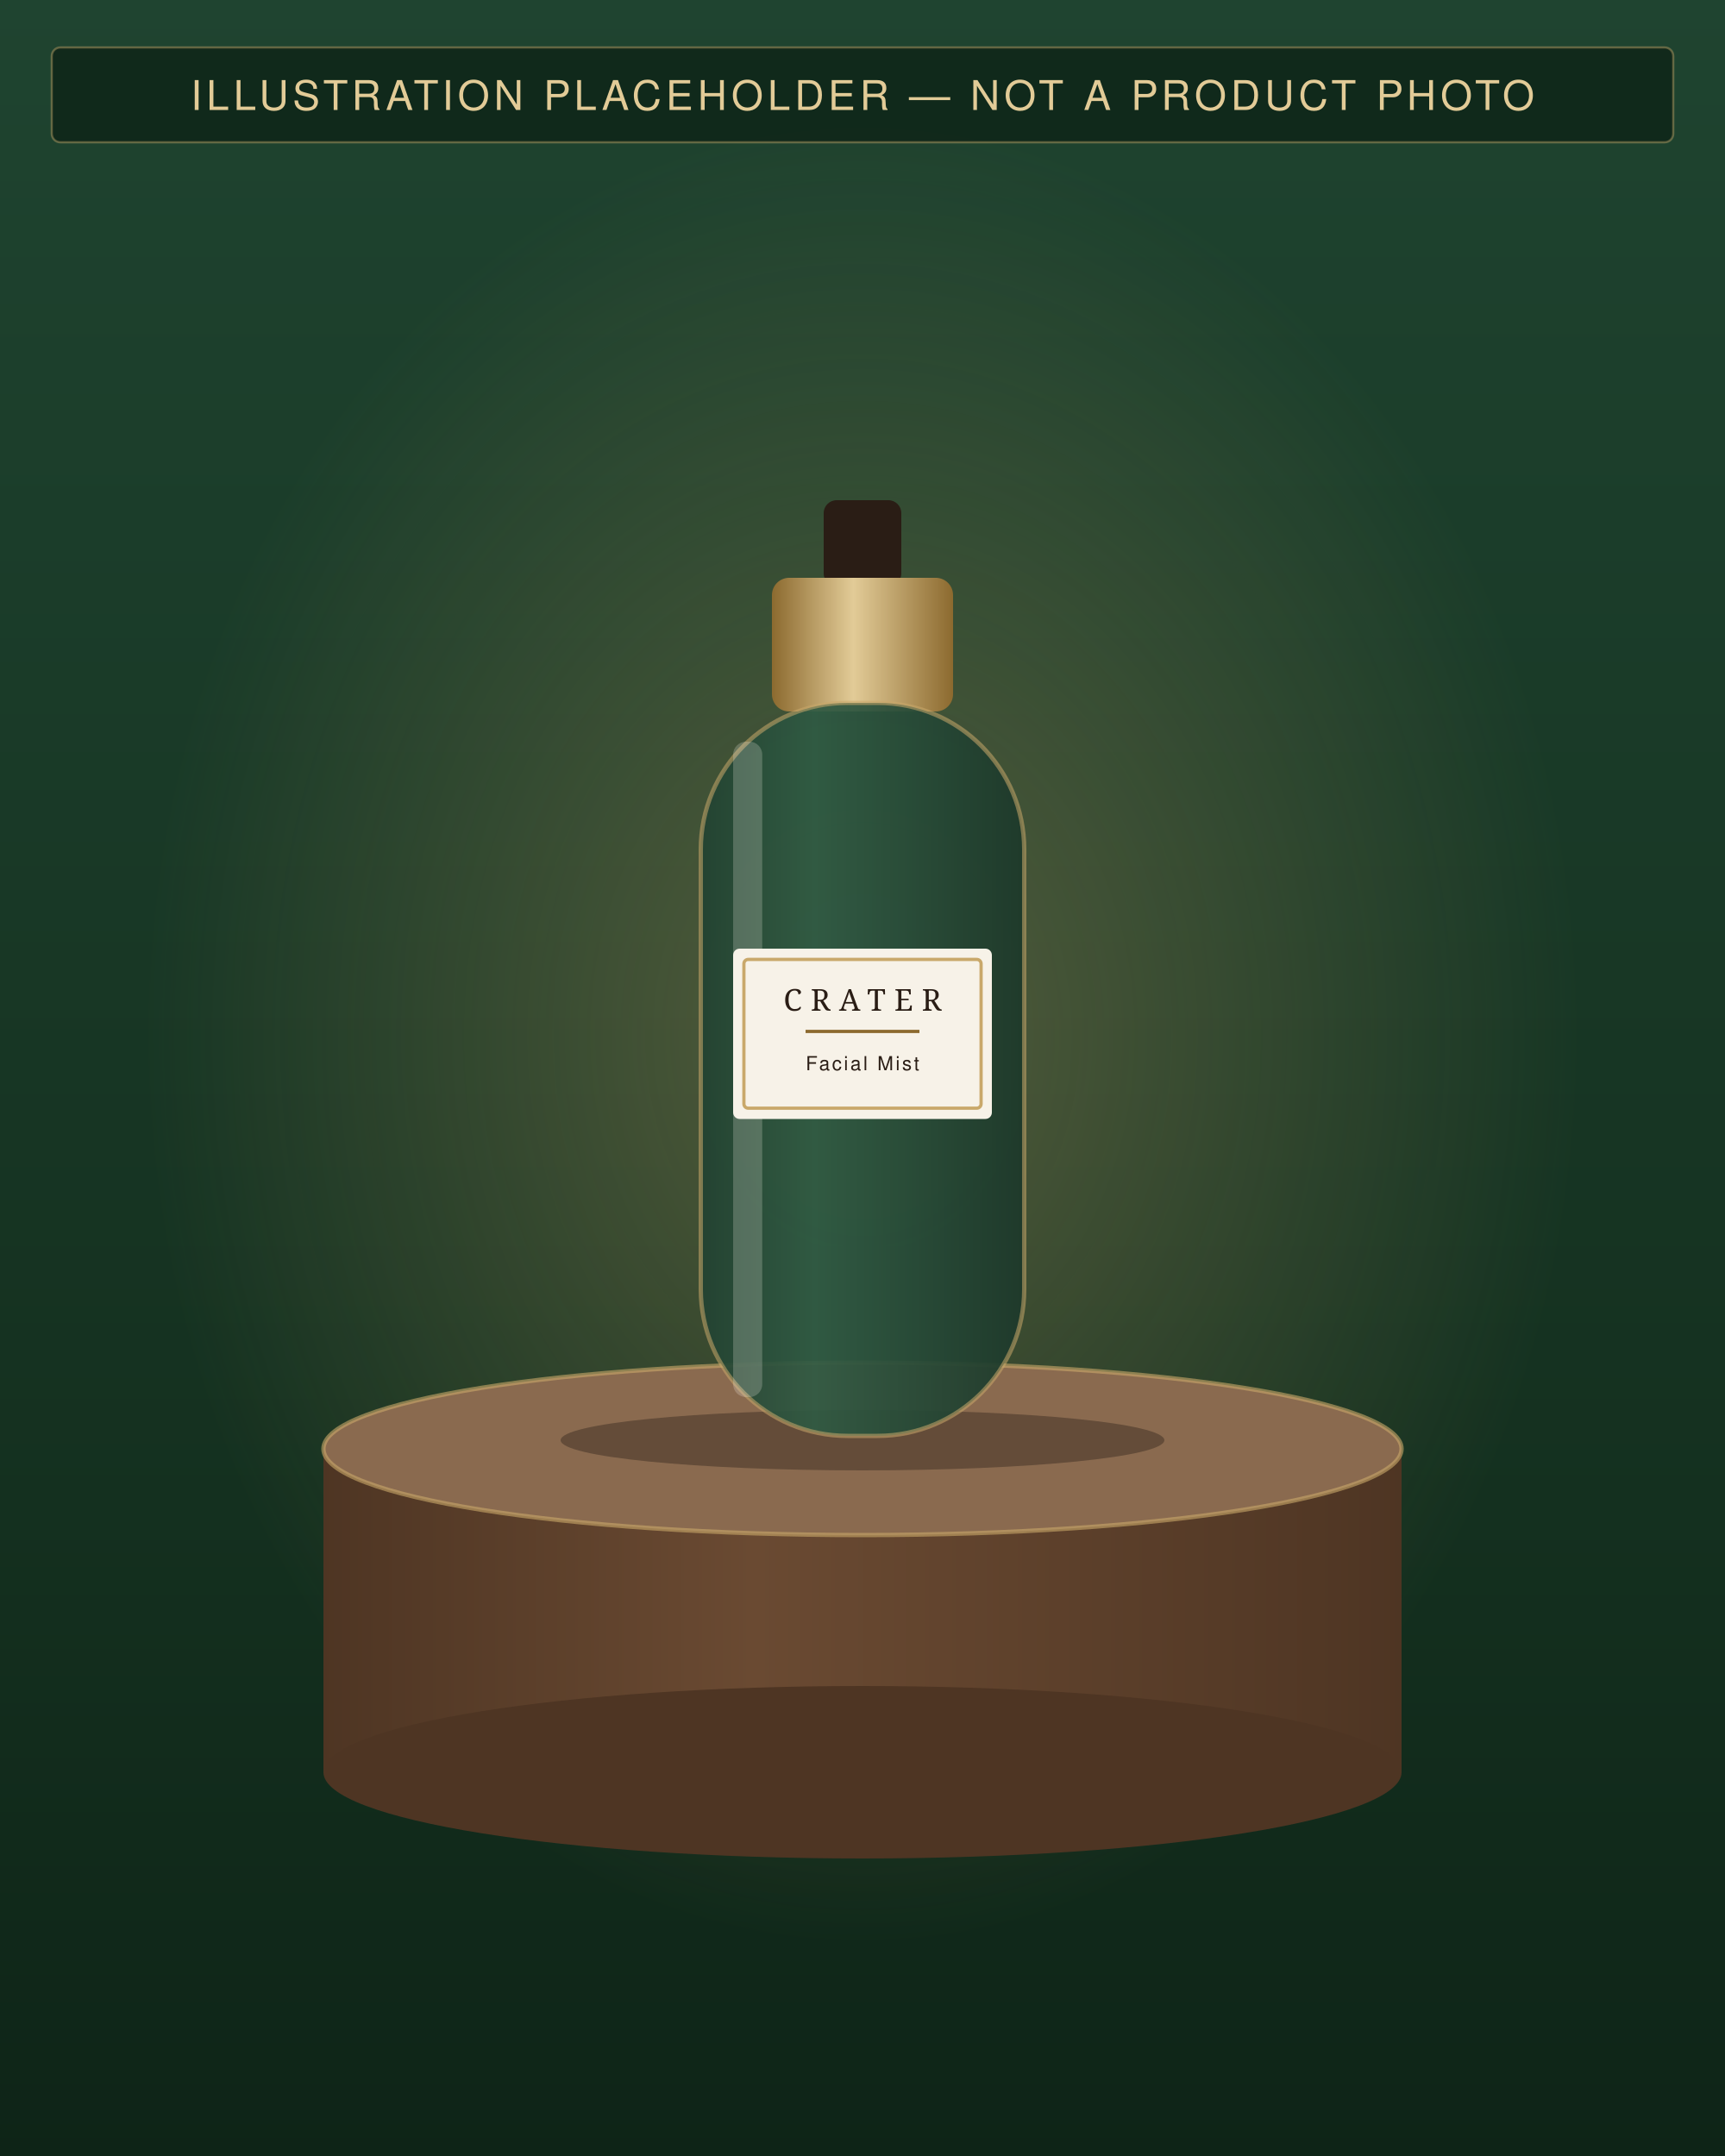
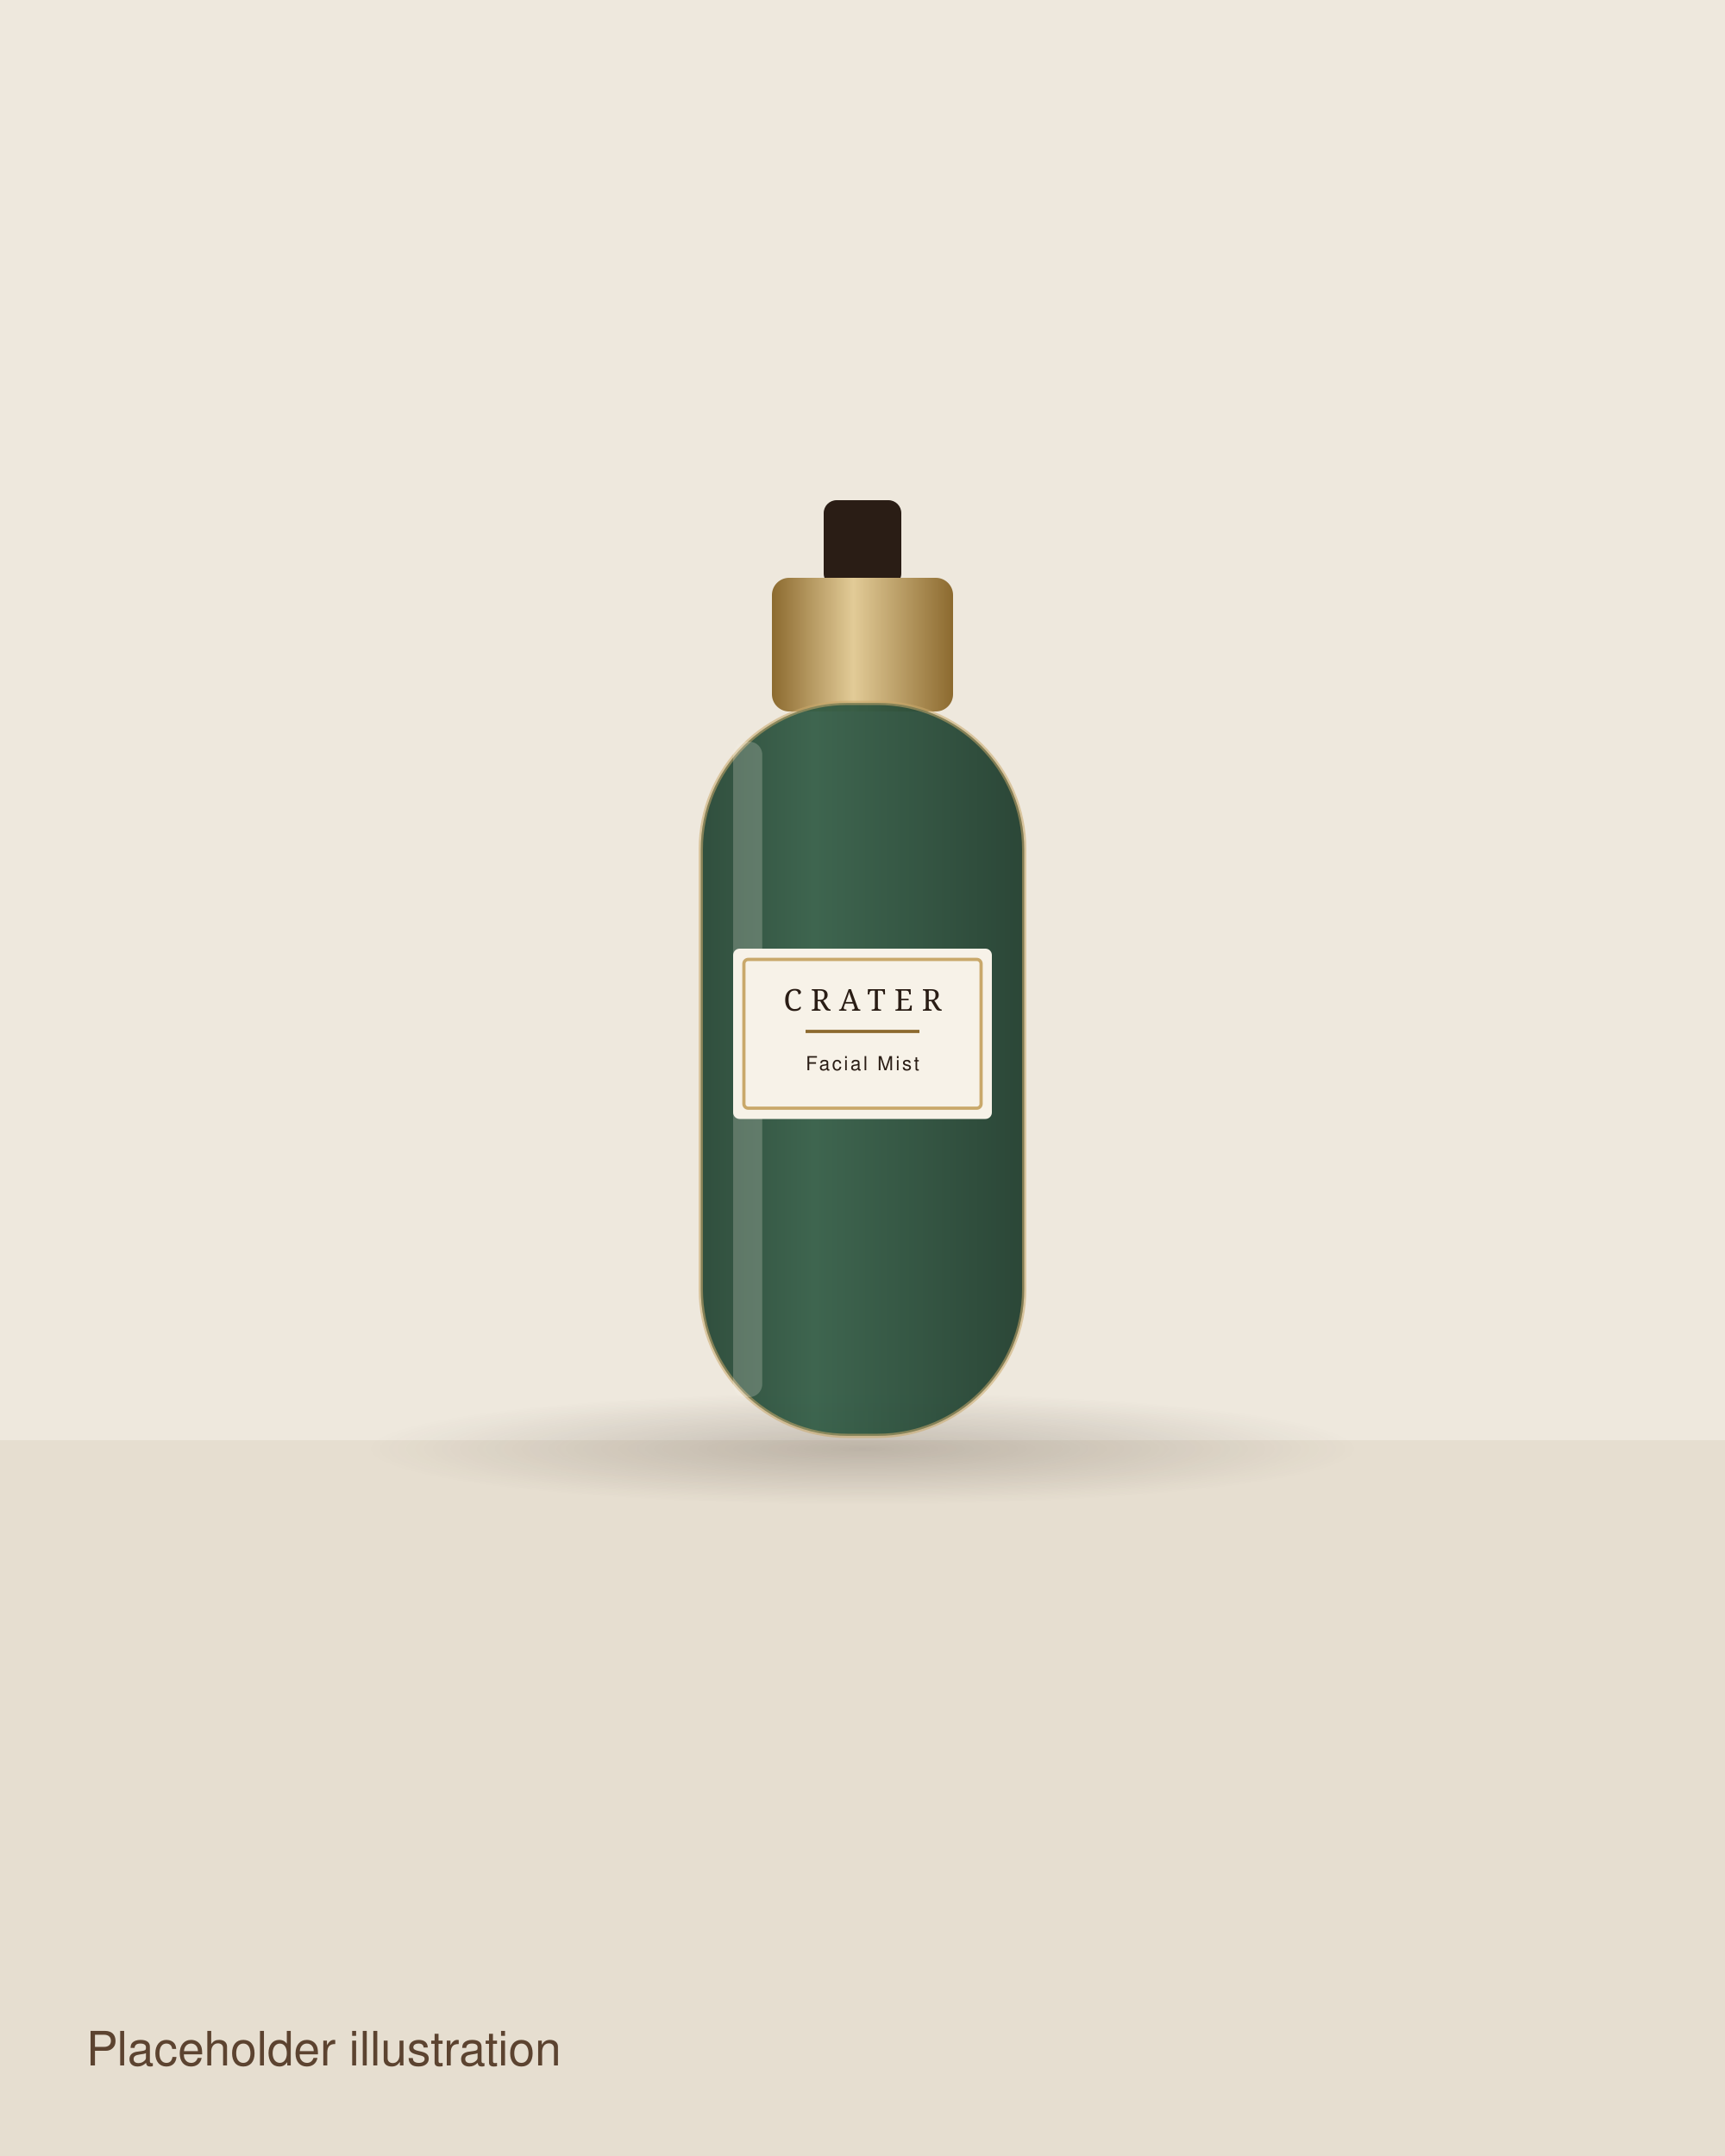
<svg xmlns="http://www.w3.org/2000/svg" viewBox="0 0 800 1000" width="800" height="1000" role="img" aria-label="Illustration placeholder: Facial Mist">
  <defs>
-     <linearGradient id="bg" x1="0" y1="0" x2="0" y2="1">
-       <stop offset="0" stop-color="#1F4430" />
-       <stop offset="0.7" stop-color="#14301F" />
-       <stop offset="1" stop-color="#0E2417" />
-     </linearGradient>
-     <radialGradient id="glow" cx="0.5" cy="0.48" r="0.42">
-       <stop offset="0" stop-color="#C9A86A" stop-opacity="0.34" />
-       <stop offset="1" stop-color="#C9A86A" stop-opacity="0" />
-     </radialGradient>
    <linearGradient id="gilt" x1="0" y1="0" x2="1" y2="0">
      <stop offset="0" stop-color="#8C6A2F" />
      <stop offset="0.45" stop-color="#E2CB97" />
      <stop offset="1" stop-color="#8C6A2F" />
    </linearGradient>
    <linearGradient id="glassShade" x1="0" y1="0" x2="1" y2="0">
-       <stop offset="0" stop-color="#000" stop-opacity="0.25" />
+       <stop offset="0" stop-color="#000" stop-opacity="0.22" />
      <stop offset="0.35" stop-color="#000" stop-opacity="0" />
-       <stop offset="1" stop-color="#000" stop-opacity="0.35" />
+       <stop offset="1" stop-color="#000" stop-opacity="0.3" />
    </linearGradient>
-     <linearGradient id="stone" x1="0" y1="0" x2="1" y2="0">
-       <stop offset="0" stop-color="#4E3523" />
-       <stop offset="0.4" stop-color="#6A4A32" />
-       <stop offset="1" stop-color="#4E3523" />
-     </linearGradient>
+     <radialGradient id="floorShadow" cx="0.5" cy="0.5" r="0.5">
+       <stop offset="0" stop-color="#2A1D15" stop-opacity="0.22" />
+       <stop offset="1" stop-color="#2A1D15" stop-opacity="0" />
+     </radialGradient>
  </defs>
-   <rect width="800" height="1000" fill="url(#bg)" />
-   <rect width="800" height="1000" fill="url(#glow)" />
-   <rect x="150" y="672" width="500" height="150" fill="url(#stone)" />
-   <ellipse cx="400" cy="822" rx="250" ry="40" fill="#4E3523" />
-   <ellipse cx="400" cy="672" rx="250" ry="40" fill="#8A6A4F" />
-   <ellipse cx="400" cy="672" rx="250" ry="40" fill="none" stroke="#C9A86A" stroke-opacity="0.6" stroke-width="2" />
-   <ellipse cx="400" cy="668" rx="140" ry="14" fill="#000" opacity="0.28" />
+   <rect width="800" height="1000" fill="#EEE8DD" />
+   <rect y="668" width="800" height="332" fill="#E6DED0" />
+   <ellipse cx="400" cy="672" rx="230" ry="26" fill="url(#floorShadow)" />
  <rect x="382" y="232" width="36" height="40" rx="6" fill="#2A1D15" />
  <rect x="358" y="268" width="84" height="62" rx="8" fill="url(#gilt)" />
  <rect x="325" y="326" width="150" height="340" rx="68" fill="#2F5A43" opacity="0.92" />
  <rect x="325" y="326" width="150" height="340" rx="68" fill="url(#glassShade)" />
  <rect x="325" y="326" width="150" height="340" rx="68" fill="none" stroke="#C9A86A" stroke-opacity="0.55" stroke-width="2" />
  <rect x="340" y="344" width="13.5" height="304" rx="6" fill="#F7F2E8" opacity="0.22" />
  <rect x="340" y="440" width="120" height="79" rx="3" fill="#F7F2E8" />
  <rect x="345" y="445" width="110" height="69" rx="2" fill="none" stroke="#C9A86A" stroke-width="1.5" />
  <text x="400" y="468.8" text-anchor="middle" font-family="Didot, 'Bodoni 72', Georgia, serif" font-size="14" letter-spacing="4" fill="#2A1D15">CRATER</text>
  <path d="M373.6 478.4 H426.4" stroke="#8C6A2F" stroke-width="1.5" />
  <text x="400" y="496.4" text-anchor="middle" font-family="Helvetica, Arial, sans-serif" font-size="9" letter-spacing="1" fill="#2A1D15">Facial Mist</text>
-   <rect x="24" y="22" width="752" height="44" rx="4" fill="#0E2417" opacity="0.85" stroke="#C9A86A" stroke-opacity="0.5" />
-   <text x="400" y="51" text-anchor="middle" font-family="Helvetica, Arial, sans-serif" font-size="19" letter-spacing="2" fill="#E2CB97">ILLUSTRATION PLACEHOLDER — NOT A PRODUCT PHOTO</text>
+   <text x="40" y="958" font-family="Helvetica, Arial, sans-serif" font-size="22" fill="#5C4330">Placeholder illustration</text>
</svg>
